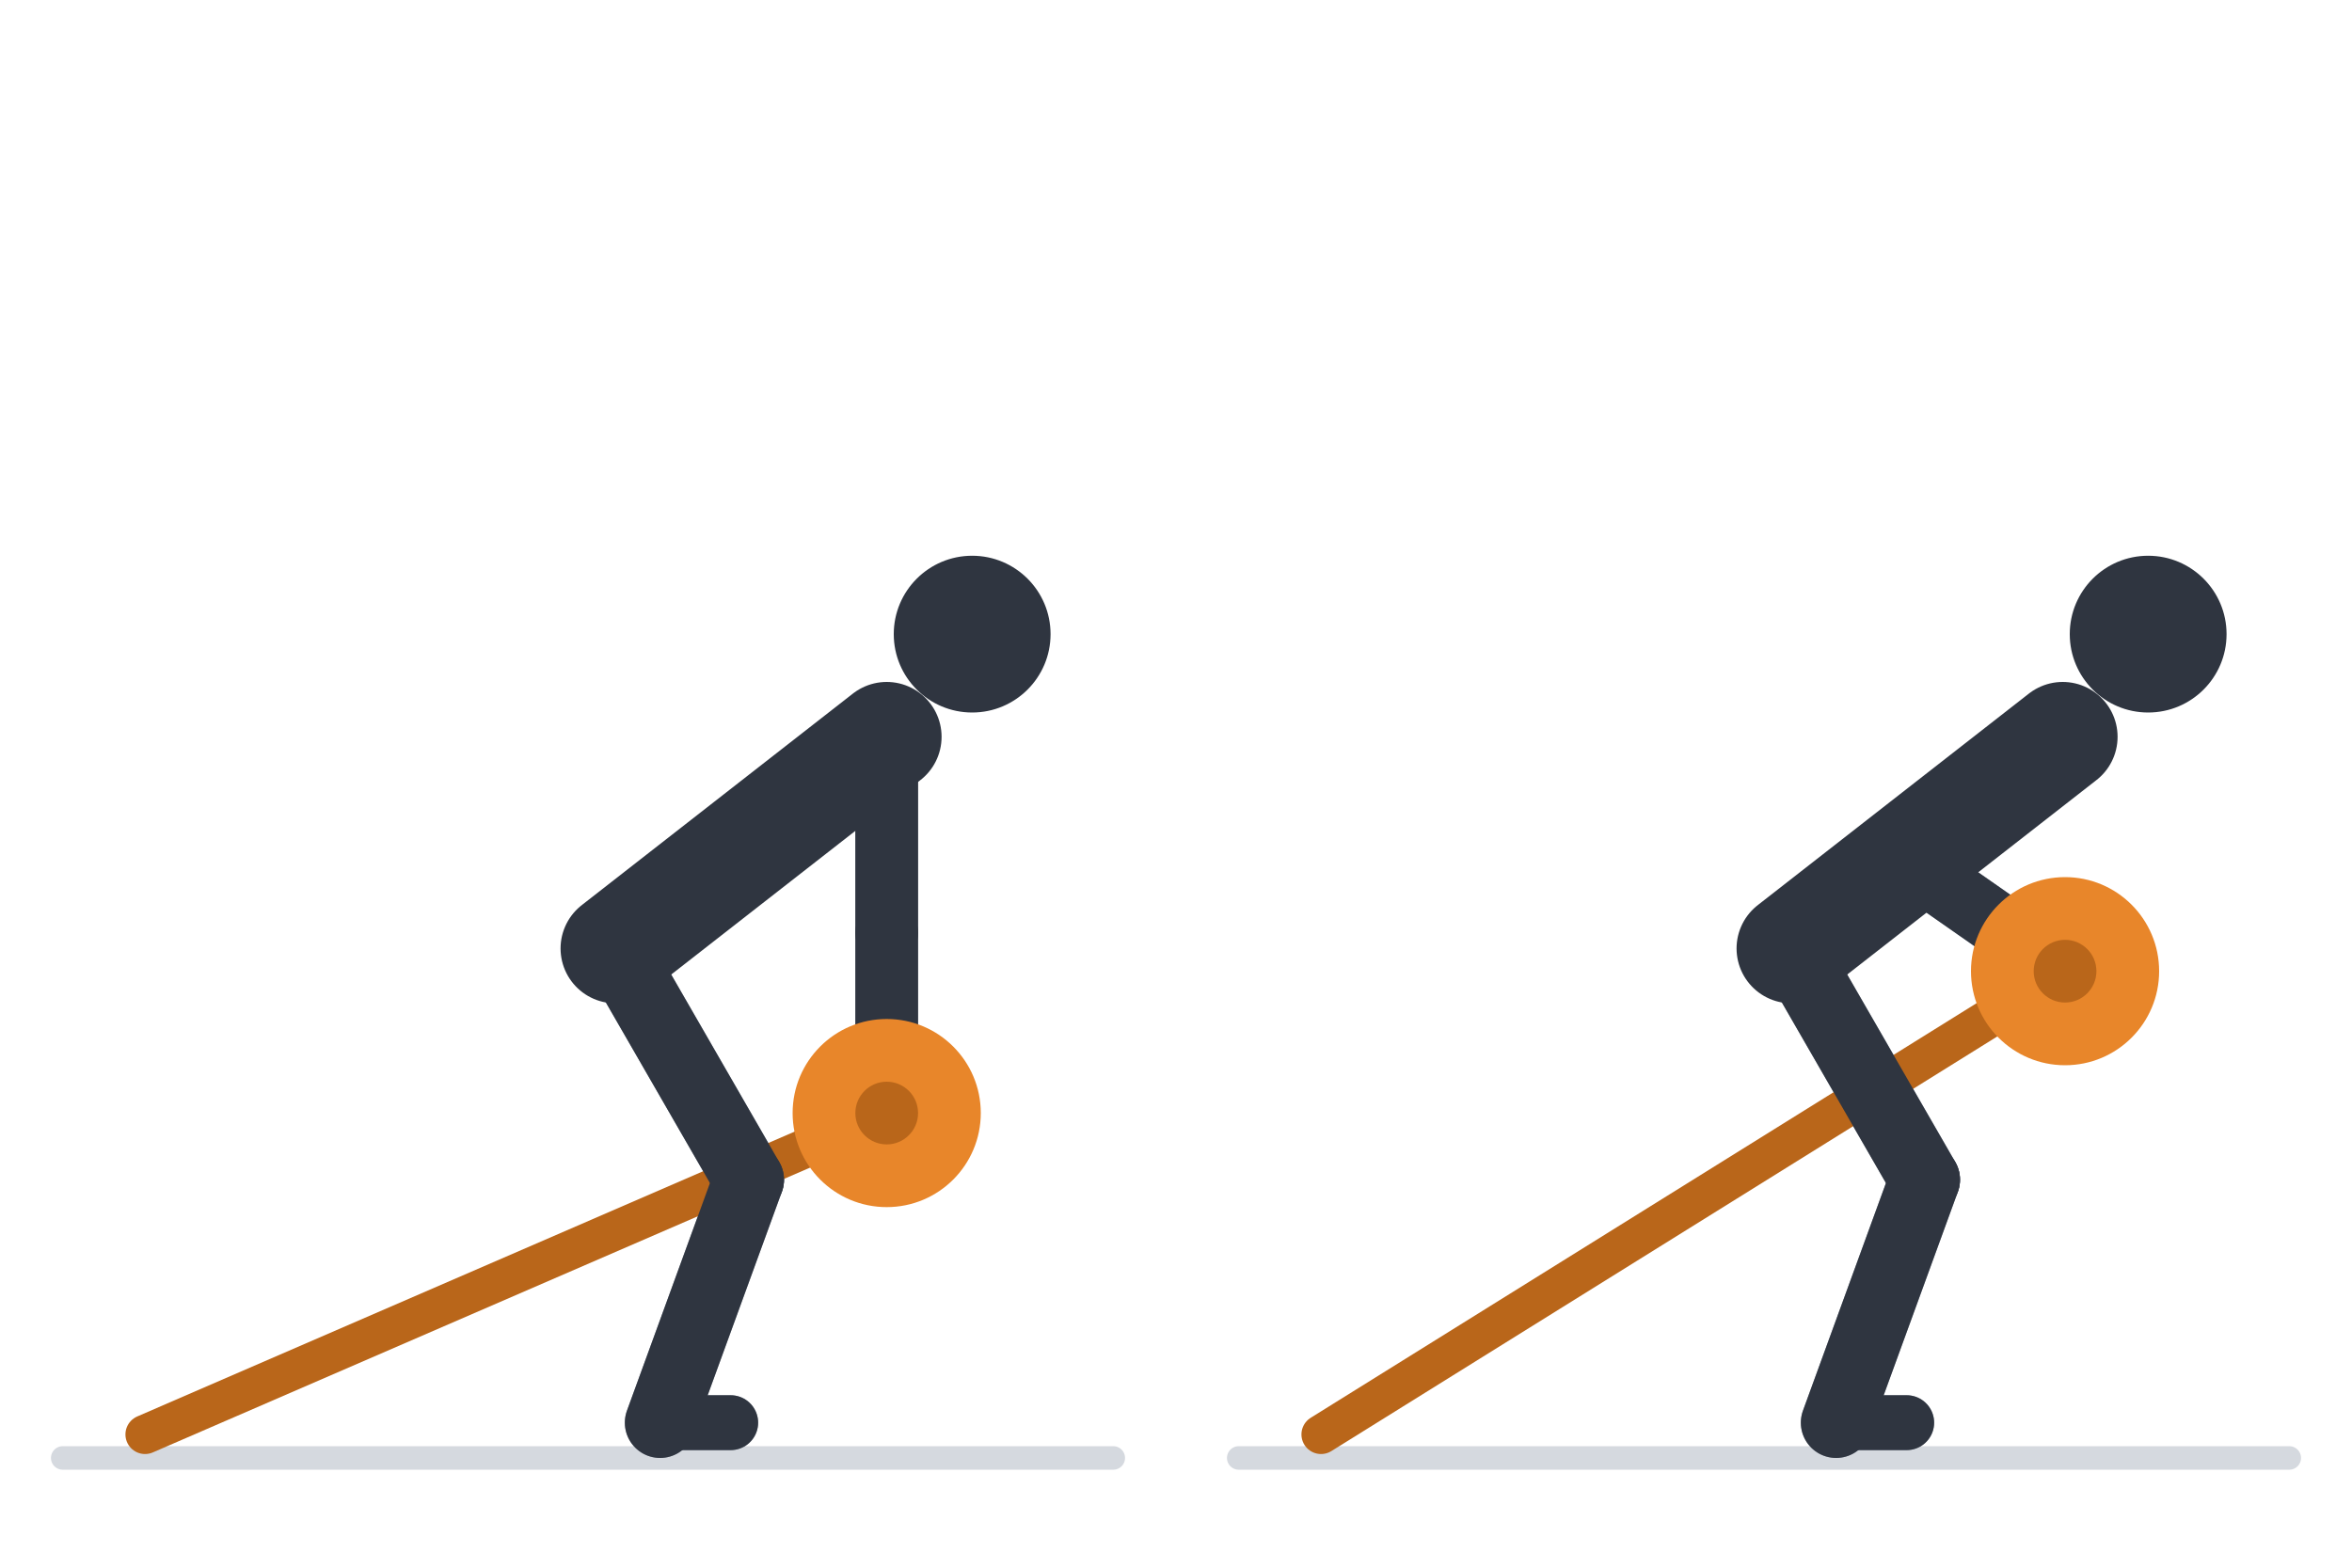
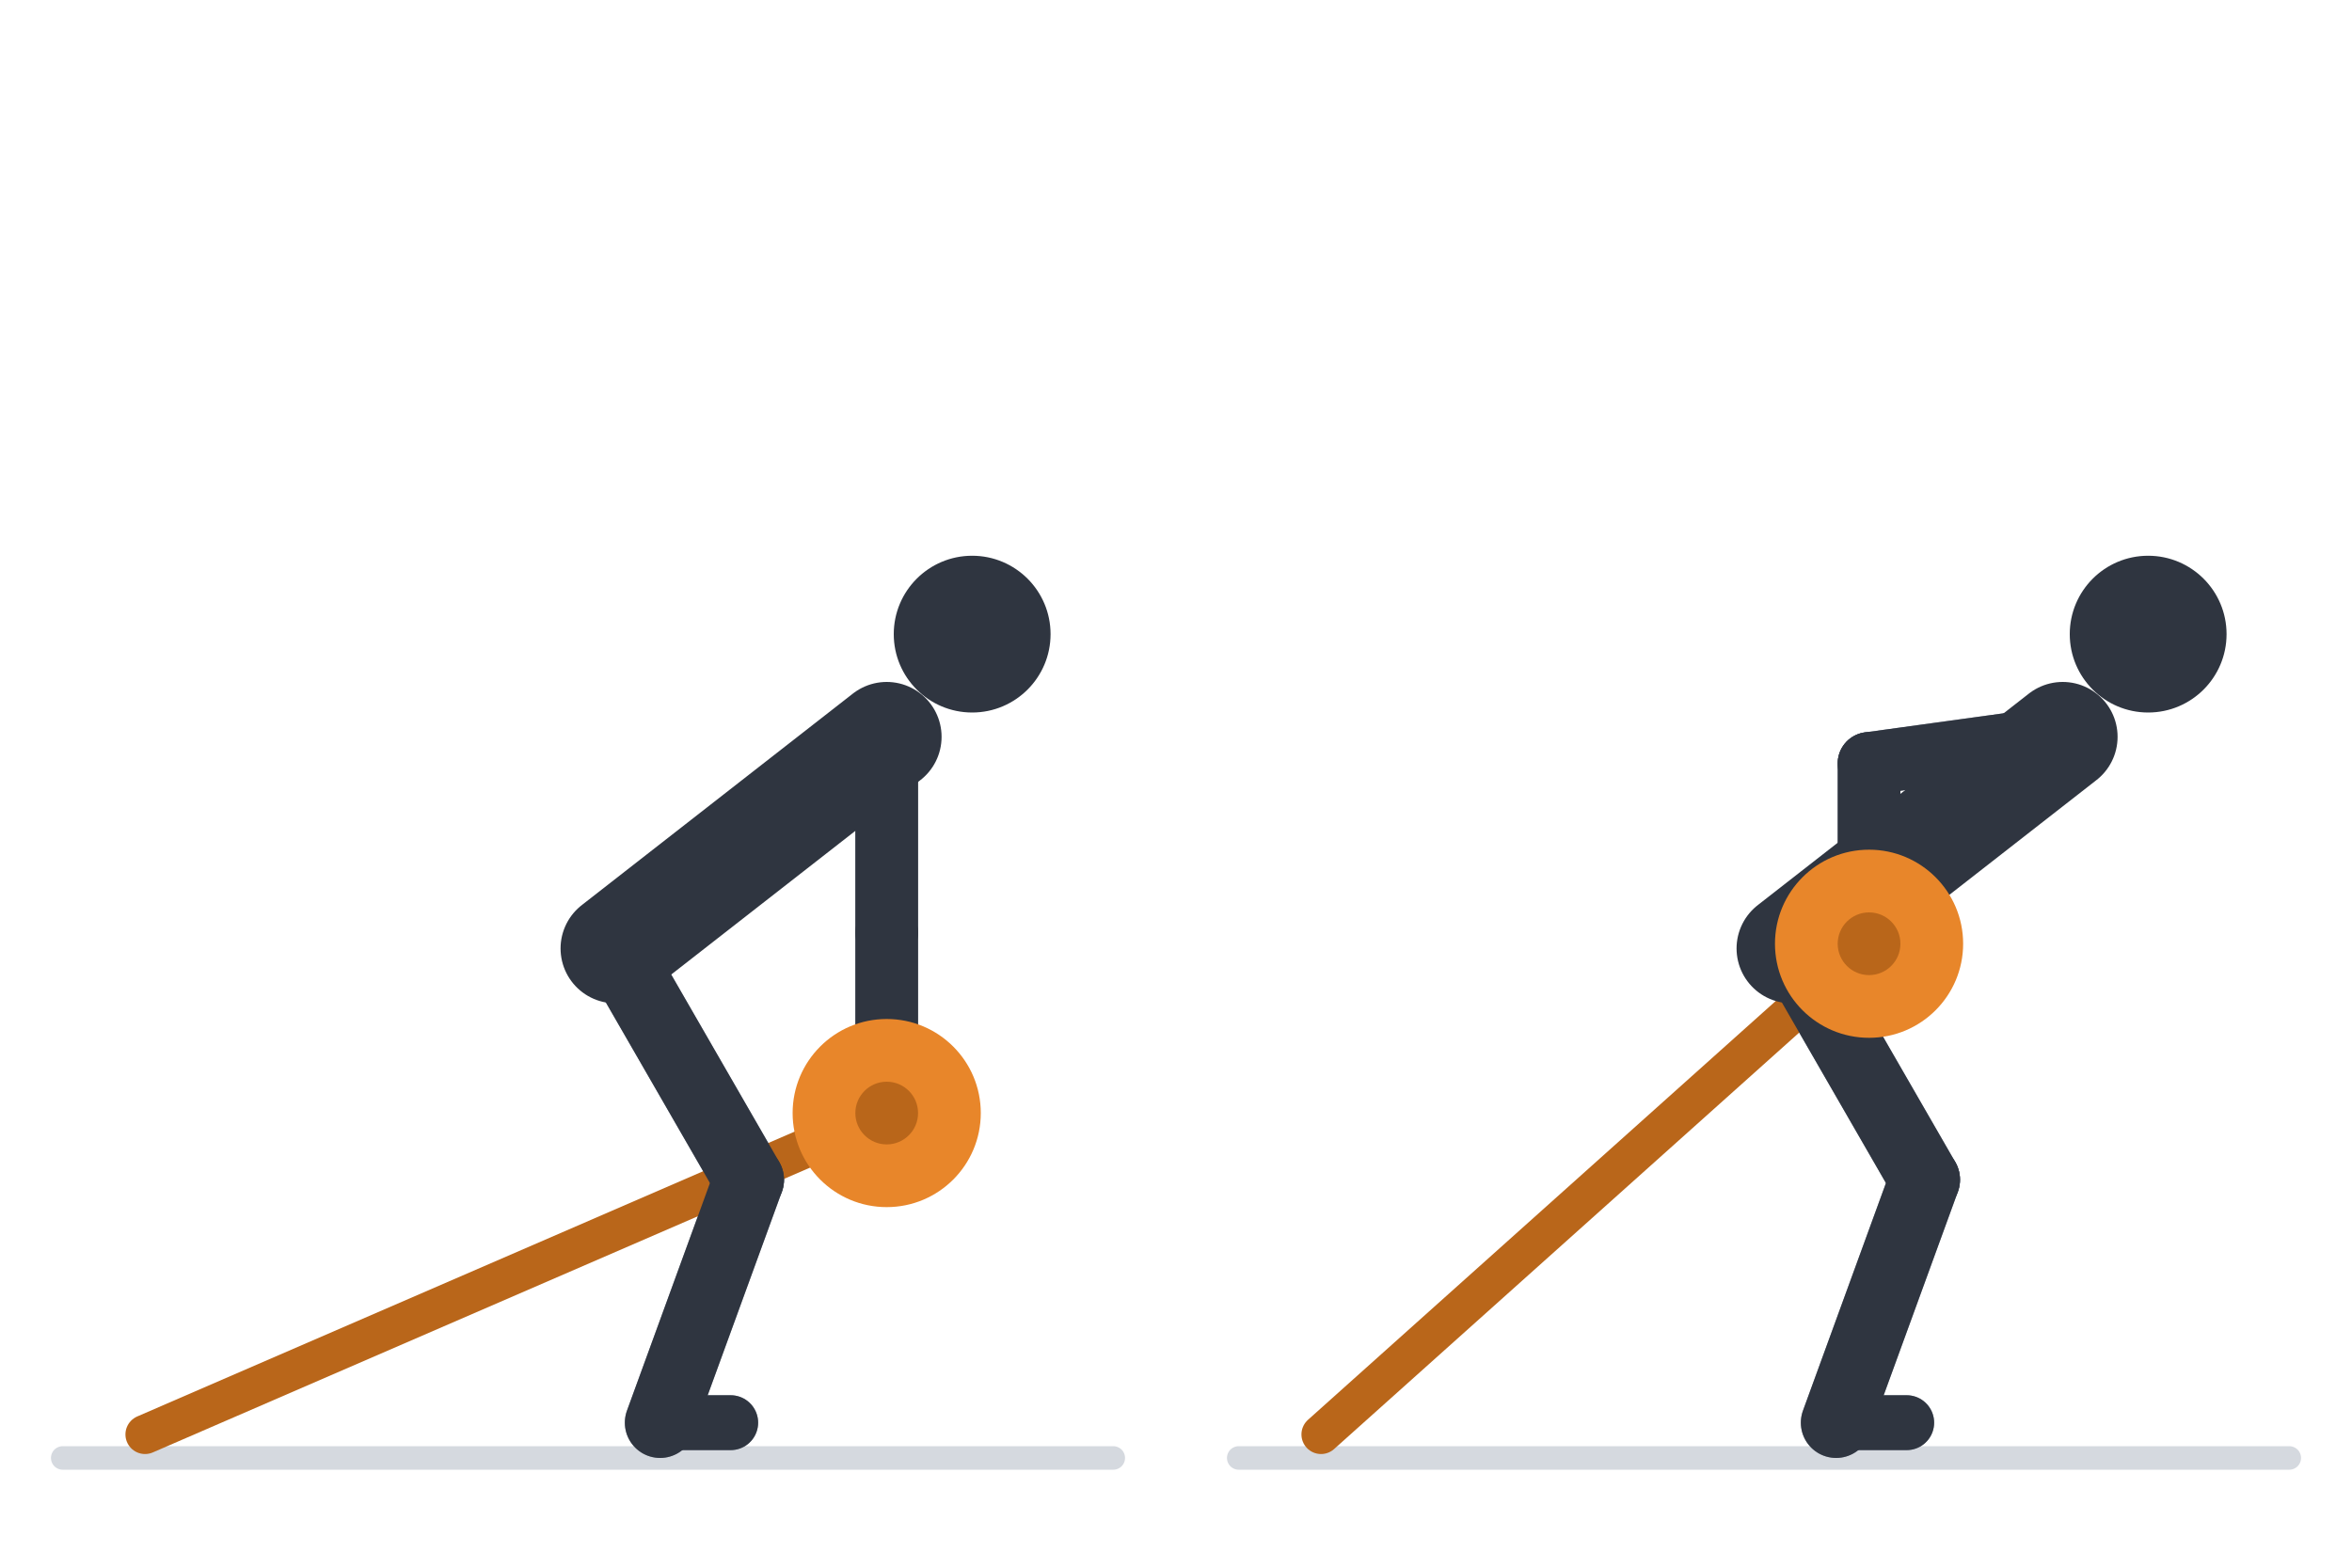
<svg xmlns="http://www.w3.org/2000/svg" width="300" height="200" viewBox="0 0 300 200">
  <line x1="8.0" y1="186.0" x2="142.0" y2="186.0" stroke="#D5D9DF" stroke-width="3" stroke-linecap="round" />
  <line x1="113.1" y1="94.0" x2="113.1" y2="119.0" stroke="#8E96A3" stroke-width="8" stroke-linecap="round" />
  <line x1="113.1" y1="119.0" x2="113.1" y2="142.0" stroke="#8E96A3" stroke-width="8" stroke-linecap="round" />
  <line x1="78.5" y1="121.0" x2="95.5" y2="150.5" stroke="#8E96A3" stroke-width="9" stroke-linecap="round" />
  <line x1="95.5" y1="150.5" x2="84.2" y2="181.5" stroke="#8E96A3" stroke-width="9" stroke-linecap="round" />
  <line x1="84.2" y1="181.5" x2="93.2" y2="181.5" stroke="#8E96A3" stroke-width="7" stroke-linecap="round" />
  <line x1="18.5" y1="183.0" x2="113.1" y2="142.0" stroke="#B9661A" stroke-width="5" stroke-linecap="round" />
  <line x1="78.5" y1="121.0" x2="113.1" y2="94.0" stroke="#2F3540" stroke-width="14" stroke-linecap="round" />
  <circle cx="124.0" cy="80.9" r="10.0" fill="#2F3540" />
  <line x1="78.5" y1="121.0" x2="95.5" y2="150.5" stroke="#2F3540" stroke-width="9" stroke-linecap="round" />
  <line x1="95.5" y1="150.5" x2="84.2" y2="181.5" stroke="#2F3540" stroke-width="9" stroke-linecap="round" />
  <line x1="84.2" y1="181.5" x2="93.2" y2="181.5" stroke="#2F3540" stroke-width="7" stroke-linecap="round" />
  <line x1="113.1" y1="94.0" x2="113.1" y2="119.0" stroke="#2F3540" stroke-width="8" stroke-linecap="round" />
  <line x1="113.1" y1="119.0" x2="113.1" y2="142.0" stroke="#2F3540" stroke-width="8" stroke-linecap="round" />
  <circle cx="113.1" cy="142.0" r="12.0" fill="#E8862A" />
  <circle cx="113.1" cy="142.0" r="4.0" fill="#B9661A" />
  <line x1="158.0" y1="186.0" x2="292.0" y2="186.0" stroke="#D5D9DF" stroke-width="3" stroke-linecap="round" />
-   <line x1="263.1" y1="94.0" x2="244.5" y2="110.7" stroke="#8E96A3" stroke-width="8" stroke-linecap="round" />
-   <line x1="244.5" y1="110.7" x2="263.4" y2="123.9" stroke="#8E96A3" stroke-width="8" stroke-linecap="round" />
+   <line x1="263.1" y1="94.0" x2="238.4" y2="97.4" stroke="#8E96A3" stroke-width="8" stroke-linecap="round" />
+   <line x1="238.4" y1="97.4" x2="238.4" y2="120.4" stroke="#8E96A3" stroke-width="8" stroke-linecap="round" />
  <line x1="228.5" y1="121.0" x2="245.5" y2="150.5" stroke="#8E96A3" stroke-width="9" stroke-linecap="round" />
  <line x1="245.5" y1="150.5" x2="234.2" y2="181.5" stroke="#8E96A3" stroke-width="9" stroke-linecap="round" />
  <line x1="234.2" y1="181.5" x2="243.2" y2="181.5" stroke="#8E96A3" stroke-width="7" stroke-linecap="round" />
-   <line x1="168.5" y1="183.0" x2="263.4" y2="123.9" stroke="#B9661A" stroke-width="5" stroke-linecap="round" />
+   <line x1="168.5" y1="183.0" x2="238.4" y2="120.4" stroke="#B9661A" stroke-width="5" stroke-linecap="round" />
  <line x1="228.5" y1="121.0" x2="263.1" y2="94.0" stroke="#2F3540" stroke-width="14" stroke-linecap="round" />
  <circle cx="274.0" cy="80.9" r="10.0" fill="#2F3540" />
  <line x1="228.5" y1="121.0" x2="245.5" y2="150.5" stroke="#2F3540" stroke-width="9" stroke-linecap="round" />
  <line x1="245.5" y1="150.5" x2="234.2" y2="181.5" stroke="#2F3540" stroke-width="9" stroke-linecap="round" />
  <line x1="234.2" y1="181.5" x2="243.2" y2="181.5" stroke="#2F3540" stroke-width="7" stroke-linecap="round" />
-   <line x1="263.1" y1="94.0" x2="244.5" y2="110.7" stroke="#2F3540" stroke-width="8" stroke-linecap="round" />
-   <line x1="244.5" y1="110.7" x2="263.4" y2="123.9" stroke="#2F3540" stroke-width="8" stroke-linecap="round" />
-   <circle cx="263.4" cy="123.9" r="12.0" fill="#E8862A" />
-   <circle cx="263.4" cy="123.9" r="4.0" fill="#B9661A" />
+   <line x1="263.1" y1="94.0" x2="238.4" y2="97.4" stroke="#2F3540" stroke-width="8" stroke-linecap="round" />
+   <line x1="238.4" y1="97.4" x2="238.4" y2="120.4" stroke="#2F3540" stroke-width="8" stroke-linecap="round" />
+   <circle cx="238.4" cy="120.4" r="12.0" fill="#E8862A" />
+   <circle cx="238.4" cy="120.4" r="4.0" fill="#B9661A" />
</svg>
